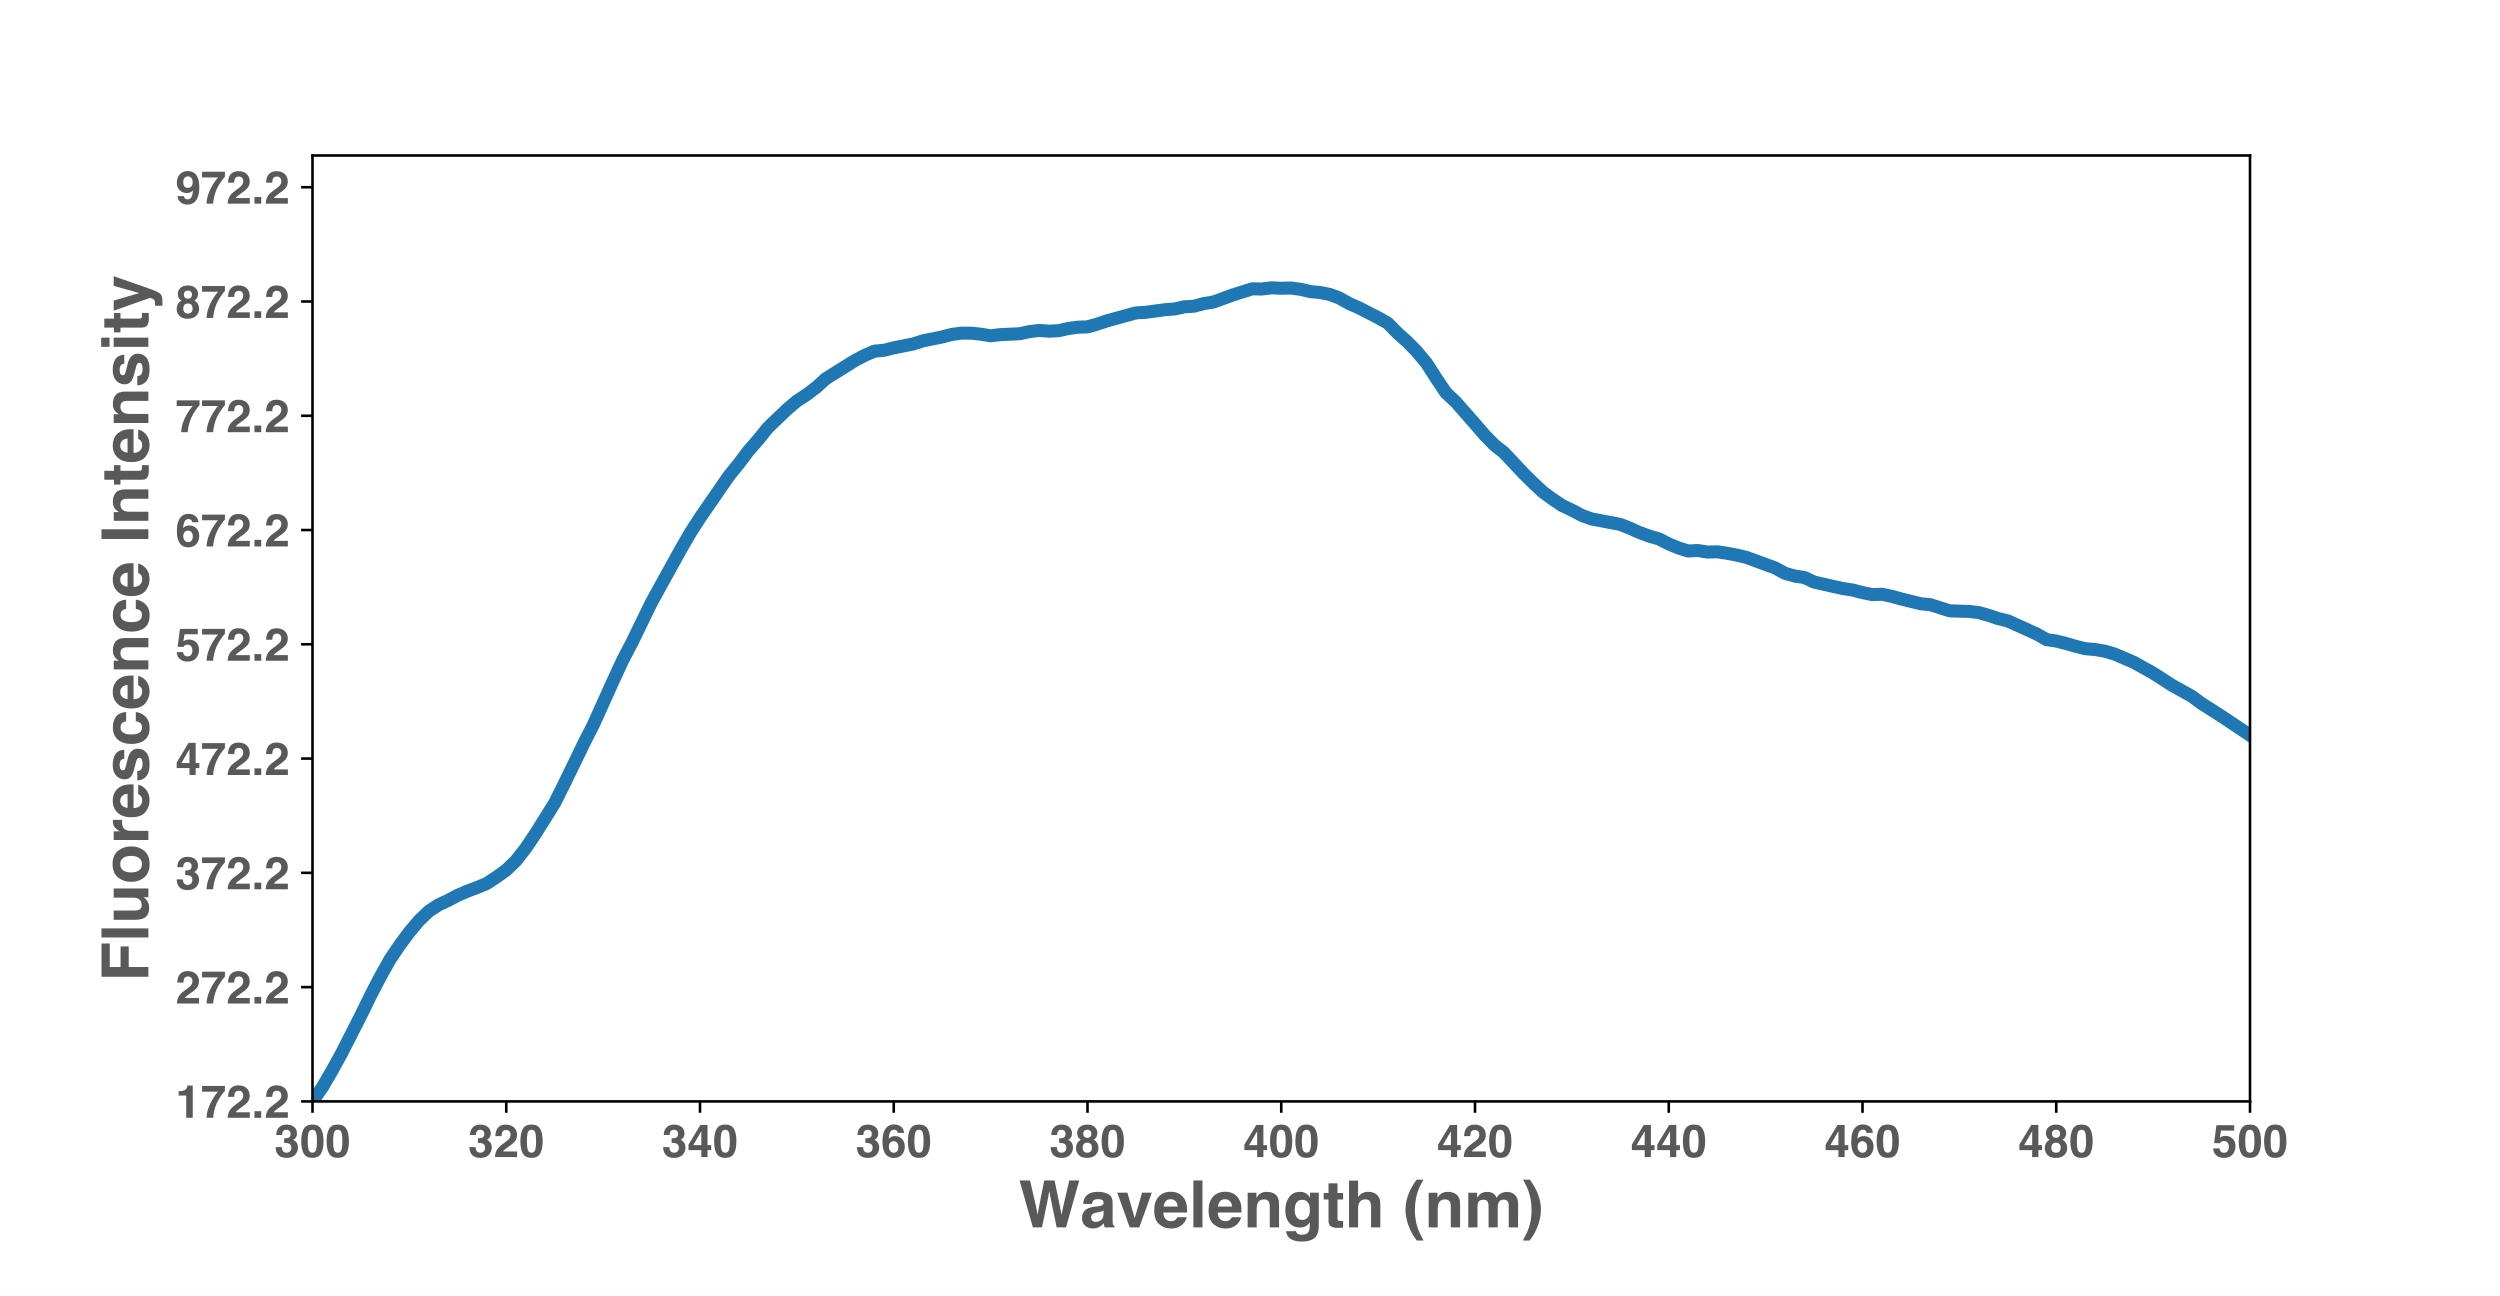
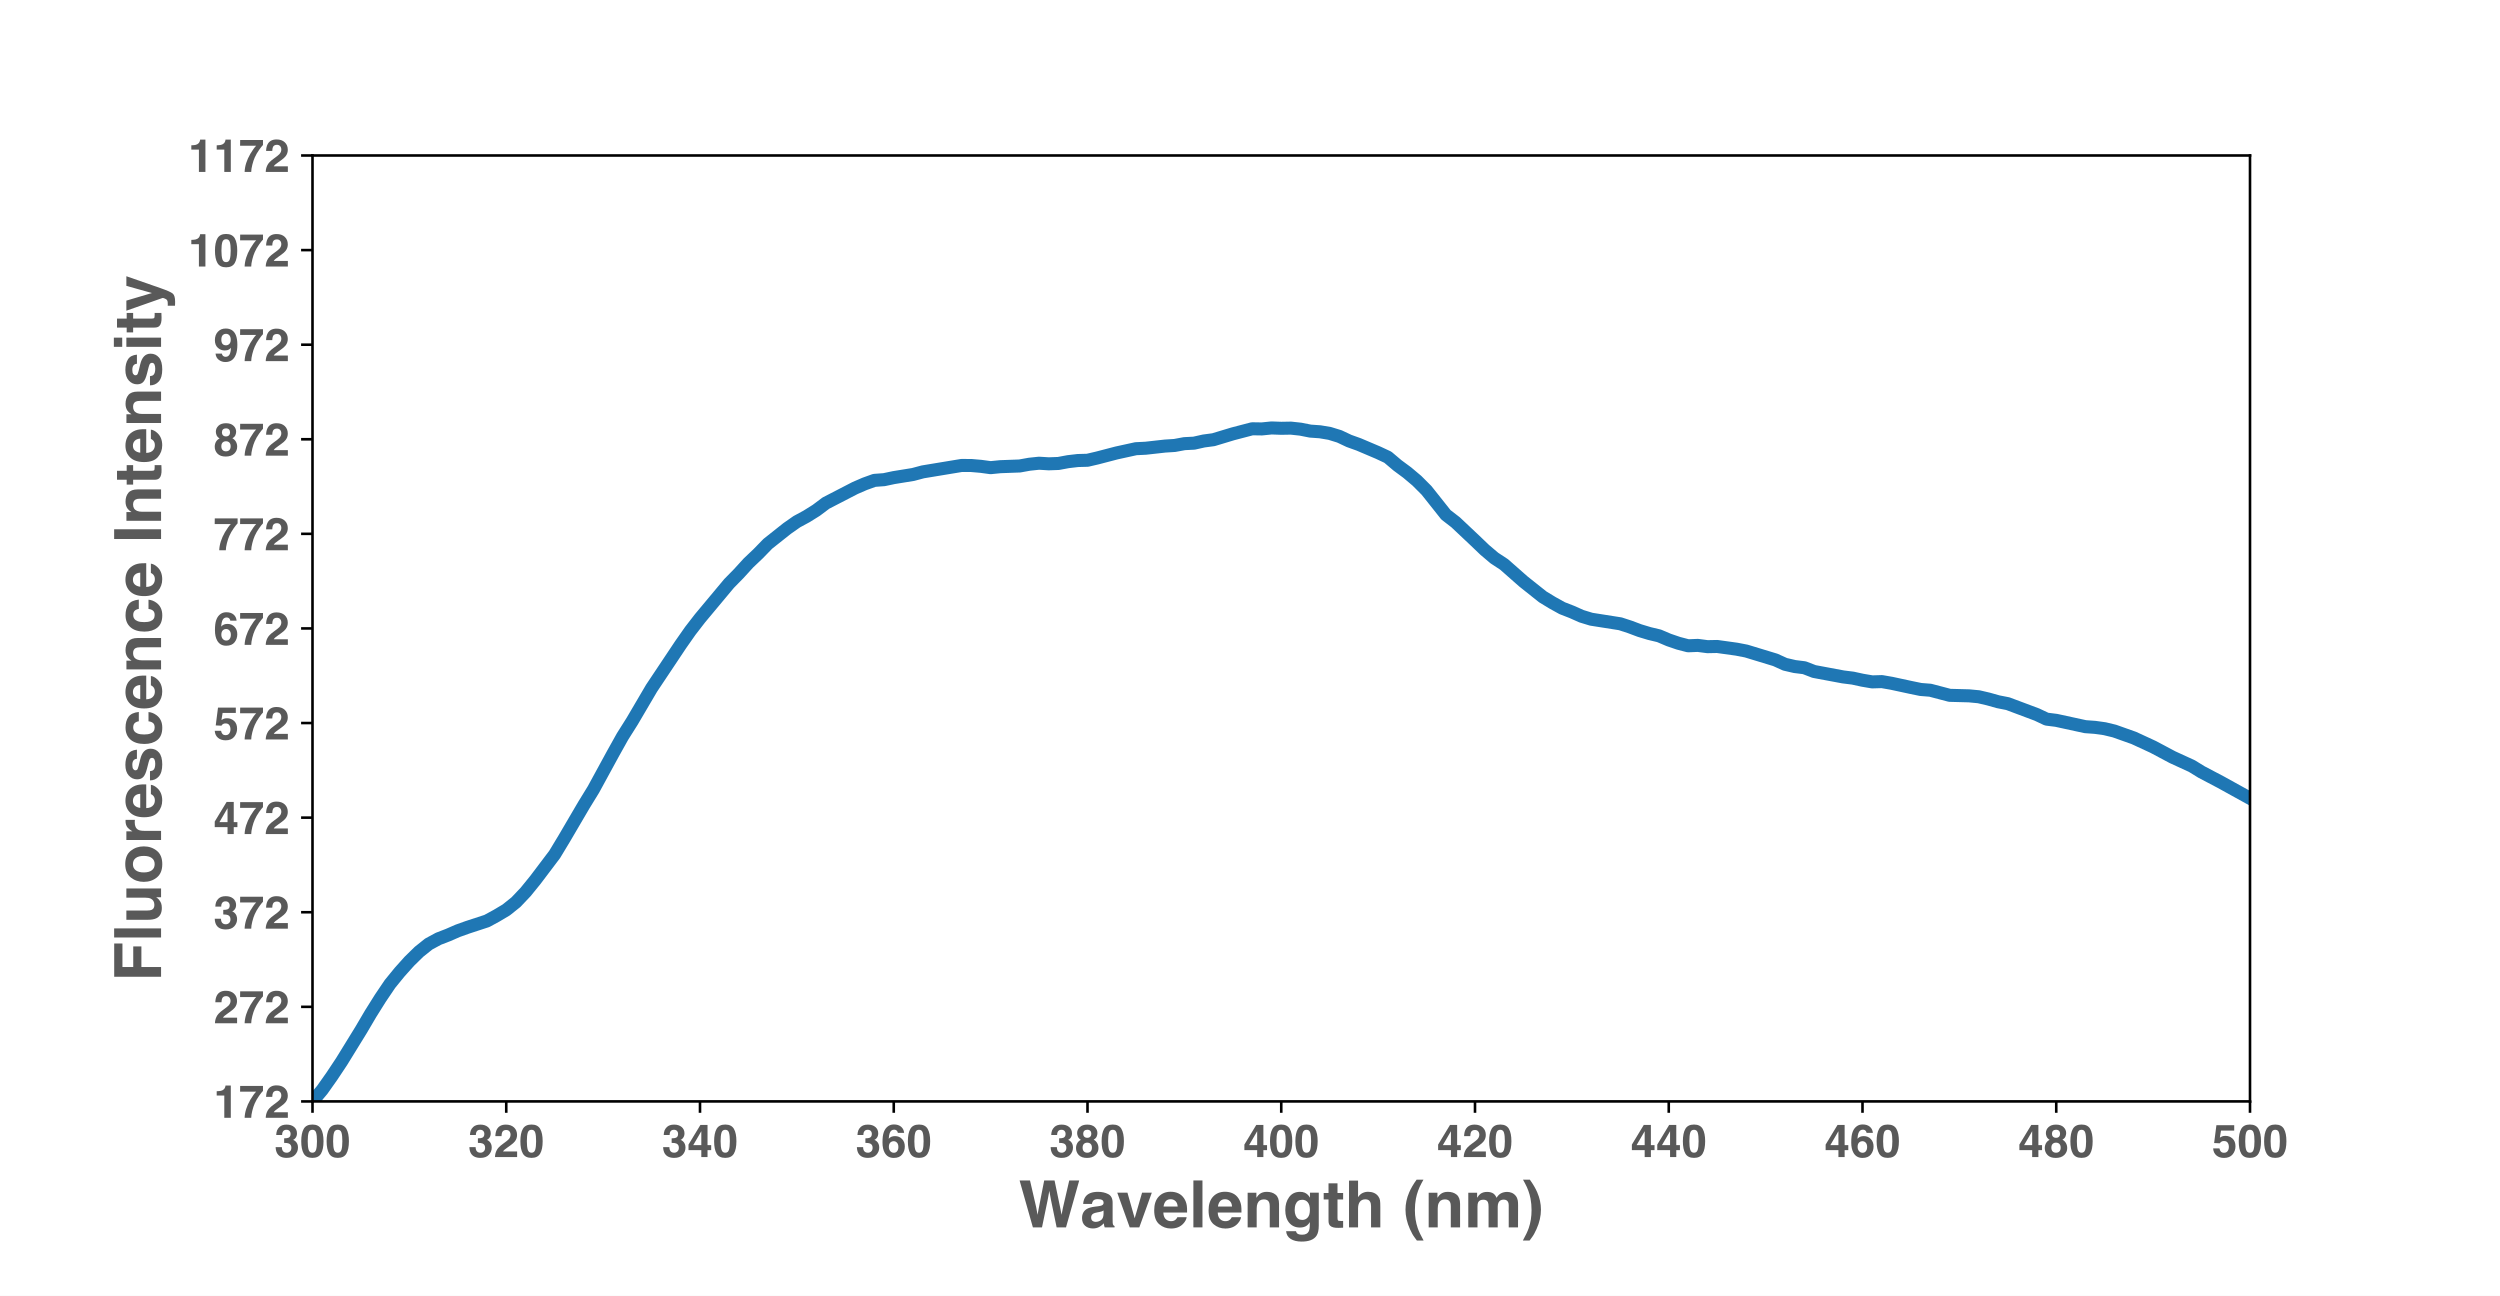
<svg xmlns="http://www.w3.org/2000/svg" xmlns:xlink="http://www.w3.org/1999/xlink" width="766.8pt" height="397.44pt" viewBox="0 0 766.8 397.44" version="1.1">
  <defs>
    <style type="text/css">*{stroke-linejoin: round; stroke-linecap: butt}</style>
  </defs>
  <g id="figure_1">
    <g id="patch_1">
      <path d="M 0 397.44  L 766.8 397.44  L 766.8 0  L 0 0  z " style="fill: #ffffff" />
    </g>
    <g id="axes_1">
      <g id="patch_2">
        <path d="M 95.85 337.824  L 690.12 337.824  L 690.12 47.693  L 95.85 47.693  z " style="fill: #ffffff" />
      </g>
      <g id="matplotlib.axis_1">
        <g id="xtick_1">
          <g id="line2d_1">
            <defs>
-               <path id="m03e1d85d49" d="M 0 0  L 0 3.5  " style="stroke: #000000; stroke-width: 0.8" />
+               <path id="mb4f069a9f6" d="M 0 0  L 0 3.5  " style="stroke: #000000; stroke-width: 0.8" />
            </defs>
            <g>
-               <use xlink:href="#m03e1d85d49" x="95.85" y="337.824" style="stroke: #000000; stroke-width: 0.8" />
+               <use xlink:href="#mb4f069a9f6" x="95.85" y="337.824" style="stroke: #000000; stroke-width: 0.8" />
            </g>
          </g>
          <g id="text_1">
            <g style="fill: #595959" transform="translate(84.17203 354.8996)scale(0.14 -0.14)">
              <defs>
                <path id="Helvetica-Bold-33" d="M 1044 1391  Q 1044 1119 1131 941  Q 1294 613 1722 613  Q 1984 613 2179 792  Q 2375 972 2375 1309  Q 2375 1756 2013 1906  Q 1806 1991 1363 1991  L 1363 2628  Q 1797 2634 1969 2713  Q 2266 2844 2266 3244  Q 2266 3503 2114 3665  Q 1963 3828 1688 3828  Q 1372 3828 1223 3628  Q 1075 3428 1081 3094  L 250 3094  Q 263 3431 366 3734  Q 475 4000 709 4225  Q 884 4384 1125 4468  Q 1366 4553 1716 4553  Q 2366 4553 2764 4217  Q 3163 3881 3163 3316  Q 3163 2916 2925 2641  Q 2775 2469 2613 2406  Q 2734 2406 2963 2197  Q 3303 1881 3303 1334  Q 3303 759 2904 323  Q 2506 -113 1725 -113  Q 763 -113 388 516  Q 191 850 169 1391  L 1044 1391  z " transform="scale(0.015625)" />
                <path id="Helvetica-Bold-30" d="M 1109 2222  Q 1109 1441 1237 1027  Q 1366 613 1763 613  Q 2159 613 2282 1027  Q 2406 1441 2406 2222  Q 2406 3041 2282 3434  Q 2159 3828 1763 3828  Q 1366 3828 1237 3434  Q 1109 3041 1109 2222  z M 1763 4563  Q 2628 4563 2976 3953  Q 3325 3344 3325 2222  Q 3325 1100 2976 493  Q 2628 -113 1763 -113  Q 897 -113 548 493  Q 200 1100 200 2222  Q 200 3344 548 3953  Q 897 4563 1763 4563  z " transform="scale(0.015625)" />
              </defs>
              <use xlink:href="#Helvetica-Bold-33" />
              <use xlink:href="#Helvetica-Bold-30" x="55.615" />
              <use xlink:href="#Helvetica-Bold-30" x="111.23" />
            </g>
          </g>
        </g>
        <g id="xtick_2">
          <g id="line2d_2">
            <g>
-               <use xlink:href="#m03e1d85d49" x="155.277" y="337.824" style="stroke: #000000; stroke-width: 0.8" />
+               <use xlink:href="#mb4f069a9f6" x="155.277" y="337.824" style="stroke: #000000; stroke-width: 0.8" />
            </g>
          </g>
          <g id="text_2">
            <g style="fill: #595959" transform="translate(143.599 354.8996)scale(0.14 -0.14)">
              <defs>
                <path id="Helvetica-Bold-32" d="M 200 0  Q 213 488 409 891  Q 600 1344 1309 1850  Q 1925 2291 2106 2481  Q 2384 2778 2384 3131  Q 2384 3419 2225 3609  Q 2066 3800 1769 3800  Q 1363 3800 1216 3497  Q 1131 3322 1116 2941  L 250 2941  Q 272 3519 459 3875  Q 816 4553 1725 4553  Q 2444 4553 2869 4154  Q 3294 3756 3294 3100  Q 3294 2597 2994 2206  Q 2797 1947 2347 1628  L 1991 1375  Q 1656 1138 1532 1031  Q 1409 925 1325 784  L 3303 784  L 3303 0  L 200 0  z " transform="scale(0.015625)" />
              </defs>
              <use xlink:href="#Helvetica-Bold-33" />
              <use xlink:href="#Helvetica-Bold-32" x="55.615" />
              <use xlink:href="#Helvetica-Bold-30" x="111.23" />
            </g>
          </g>
        </g>
        <g id="xtick_3">
          <g id="line2d_3">
            <g>
-               <use xlink:href="#m03e1d85d49" x="214.704" y="337.824" style="stroke: #000000; stroke-width: 0.8" />
+               <use xlink:href="#mb4f069a9f6" x="214.704" y="337.824" style="stroke: #000000; stroke-width: 0.8" />
            </g>
          </g>
          <g id="text_3">
            <g style="fill: #595959" transform="translate(203.026 354.8996)scale(0.14 -0.14)">
              <defs>
                <path id="Helvetica-Bold-34" d="M 3347 975  L 2834 975  L 2834 0  L 1963 0  L 1963 975  L 169 975  L 169 1753  L 1834 4503  L 2834 4503  L 2834 1672  L 3347 1672  L 3347 975  z M 1963 1672  L 1963 3628  L 828 1672  L 1963 1672  z " transform="scale(0.015625)" />
              </defs>
              <use xlink:href="#Helvetica-Bold-33" />
              <use xlink:href="#Helvetica-Bold-34" x="55.615" />
              <use xlink:href="#Helvetica-Bold-30" x="111.23" />
            </g>
          </g>
        </g>
        <g id="xtick_4">
          <g id="line2d_4">
            <g>
-               <use xlink:href="#m03e1d85d49" x="274.131" y="337.824" style="stroke: #000000; stroke-width: 0.8" />
+               <use xlink:href="#mb4f069a9f6" x="274.131" y="337.824" style="stroke: #000000; stroke-width: 0.8" />
            </g>
          </g>
          <g id="text_4">
            <g style="fill: #595959" transform="translate(262.453 354.8996)scale(0.14 -0.14)">
              <defs>
                <path id="Helvetica-Bold-36" d="M 1094 1434  Q 1094 1069 1291 837  Q 1488 606 1791 606  Q 2088 606 2258 829  Q 2428 1053 2428 1409  Q 2428 1806 2234 2017  Q 2041 2228 1759 2228  Q 1531 2228 1356 2091  Q 1094 1888 1094 1434  z M 2347 3391  Q 2347 3500 2263 3631  Q 2119 3844 1828 3844  Q 1394 3844 1209 3356  Q 1109 3088 1072 2563  Q 1238 2759 1456 2850  Q 1675 2941 1956 2941  Q 2559 2941 2945 2531  Q 3331 2122 3331 1484  Q 3331 850 2953 365  Q 2575 -119 1778 -119  Q 922 -119 516 597  Q 200 1156 200 2041  Q 200 2559 244 2884  Q 322 3463 547 3847  Q 741 4175 1055 4375  Q 1369 4575 1806 4575  Q 2438 4575 2813 4251  Q 3188 3928 3234 3391  L 2347 3391  z " transform="scale(0.015625)" />
              </defs>
              <use xlink:href="#Helvetica-Bold-33" />
              <use xlink:href="#Helvetica-Bold-36" x="55.615" />
              <use xlink:href="#Helvetica-Bold-30" x="111.23" />
            </g>
          </g>
        </g>
        <g id="xtick_5">
          <g id="line2d_5">
            <g>
-               <use xlink:href="#m03e1d85d49" x="333.558" y="337.824" style="stroke: #000000; stroke-width: 0.8" />
+               <use xlink:href="#mb4f069a9f6" x="333.558" y="337.824" style="stroke: #000000; stroke-width: 0.8" />
            </g>
          </g>
          <g id="text_5">
            <g style="fill: #595959" transform="translate(321.88 354.8996)scale(0.14 -0.14)">
              <defs>
                <path id="Helvetica-Bold-38" d="M 1094 1316  Q 1094 981 1267 797  Q 1441 613 1747 613  Q 2053 613 2226 797  Q 2400 981 2400 1316  Q 2400 1663 2223 1842  Q 2047 2022 1747 2022  Q 1447 2022 1270 1842  Q 1094 1663 1094 1316  z M 169 1256  Q 169 1638 342 1947  Q 516 2256 850 2413  Q 522 2631 423 2886  Q 325 3141 325 3363  Q 325 3856 697 4204  Q 1069 4553 1747 4553  Q 2425 4553 2797 4204  Q 3169 3856 3169 3363  Q 3169 3141 3070 2886  Q 2972 2631 2644 2444  Q 2978 2256 3147 1947  Q 3316 1638 3316 1256  Q 3316 684 2892 282  Q 2469 -119 1709 -119  Q 950 -119 559 282  Q 169 684 169 1256  z M 1175 3263  Q 1175 3016 1326 2859  Q 1478 2703 1747 2703  Q 2019 2703 2167 2859  Q 2316 3016 2316 3263  Q 2316 3531 2167 3682  Q 2019 3834 1747 3834  Q 1478 3834 1326 3682  Q 1175 3531 1175 3263  z " transform="scale(0.015625)" />
              </defs>
              <use xlink:href="#Helvetica-Bold-33" />
              <use xlink:href="#Helvetica-Bold-38" x="55.615" />
              <use xlink:href="#Helvetica-Bold-30" x="111.23" />
            </g>
          </g>
        </g>
        <g id="xtick_6">
          <g id="line2d_6">
            <g>
-               <use xlink:href="#m03e1d85d49" x="392.985" y="337.824" style="stroke: #000000; stroke-width: 0.8" />
+               <use xlink:href="#mb4f069a9f6" x="392.985" y="337.824" style="stroke: #000000; stroke-width: 0.8" />
            </g>
          </g>
          <g id="text_6">
            <g style="fill: #595959" transform="translate(381.307 354.8996)scale(0.14 -0.14)">
              <use xlink:href="#Helvetica-Bold-34" />
              <use xlink:href="#Helvetica-Bold-30" x="55.615" />
              <use xlink:href="#Helvetica-Bold-30" x="111.23" />
            </g>
          </g>
        </g>
        <g id="xtick_7">
          <g id="line2d_7">
            <g>
-               <use xlink:href="#m03e1d85d49" x="452.412" y="337.824" style="stroke: #000000; stroke-width: 0.8" />
+               <use xlink:href="#mb4f069a9f6" x="452.412" y="337.824" style="stroke: #000000; stroke-width: 0.8" />
            </g>
          </g>
          <g id="text_7">
            <g style="fill: #595959" transform="translate(440.734 354.8996)scale(0.14 -0.14)">
              <use xlink:href="#Helvetica-Bold-34" />
              <use xlink:href="#Helvetica-Bold-32" x="55.615" />
              <use xlink:href="#Helvetica-Bold-30" x="111.23" />
            </g>
          </g>
        </g>
        <g id="xtick_8">
          <g id="line2d_8">
            <g>
-               <use xlink:href="#m03e1d85d49" x="511.839" y="337.824" style="stroke: #000000; stroke-width: 0.8" />
+               <use xlink:href="#mb4f069a9f6" x="511.839" y="337.824" style="stroke: #000000; stroke-width: 0.8" />
            </g>
          </g>
          <g id="text_8">
            <g style="fill: #595959" transform="translate(500.161 354.8996)scale(0.14 -0.14)">
              <use xlink:href="#Helvetica-Bold-34" />
              <use xlink:href="#Helvetica-Bold-34" x="55.615" />
              <use xlink:href="#Helvetica-Bold-30" x="111.23" />
            </g>
          </g>
        </g>
        <g id="xtick_9">
          <g id="line2d_9">
            <g>
-               <use xlink:href="#m03e1d85d49" x="571.266" y="337.824" style="stroke: #000000; stroke-width: 0.8" />
+               <use xlink:href="#mb4f069a9f6" x="571.266" y="337.824" style="stroke: #000000; stroke-width: 0.8" />
            </g>
          </g>
          <g id="text_9">
            <g style="fill: #595959" transform="translate(559.588 354.8996)scale(0.14 -0.14)">
              <use xlink:href="#Helvetica-Bold-34" />
              <use xlink:href="#Helvetica-Bold-36" x="55.615" />
              <use xlink:href="#Helvetica-Bold-30" x="111.23" />
            </g>
          </g>
        </g>
        <g id="xtick_10">
          <g id="line2d_10">
            <g>
-               <use xlink:href="#m03e1d85d49" x="630.693" y="337.824" style="stroke: #000000; stroke-width: 0.8" />
+               <use xlink:href="#mb4f069a9f6" x="630.693" y="337.824" style="stroke: #000000; stroke-width: 0.8" />
            </g>
          </g>
          <g id="text_10">
            <g style="fill: #595959" transform="translate(619.015 354.8996)scale(0.14 -0.14)">
              <use xlink:href="#Helvetica-Bold-34" />
              <use xlink:href="#Helvetica-Bold-38" x="55.615" />
              <use xlink:href="#Helvetica-Bold-30" x="111.23" />
            </g>
          </g>
        </g>
        <g id="xtick_11">
          <g id="line2d_11">
            <g>
-               <use xlink:href="#m03e1d85d49" x="690.12" y="337.824" style="stroke: #000000; stroke-width: 0.8" />
+               <use xlink:href="#mb4f069a9f6" x="690.12" y="337.824" style="stroke: #000000; stroke-width: 0.8" />
            </g>
          </g>
          <g id="text_11">
            <g style="fill: #595959" transform="translate(678.442 354.8996)scale(0.14 -0.14)">
              <defs>
                <path id="Helvetica-Bold-35" d="M 1056 1213  Q 1109 922 1259 764  Q 1409 606 1697 606  Q 2028 606 2201 839  Q 2375 1072 2375 1425  Q 2375 1772 2212 2011  Q 2050 2250 1706 2250  Q 1544 2250 1425 2209  Q 1216 2134 1109 1931  L 309 1969  L 628 4472  L 3125 4472  L 3125 3716  L 1272 3716  L 1109 2725  Q 1316 2859 1431 2903  Q 1625 2975 1903 2975  Q 2466 2975 2884 2597  Q 3303 2219 3303 1497  Q 3303 869 2900 375  Q 2497 -119 1694 -119  Q 1047 -119 631 228  Q 216 575 169 1213  L 1056 1213  z " transform="scale(0.015625)" />
              </defs>
              <use xlink:href="#Helvetica-Bold-35" />
              <use xlink:href="#Helvetica-Bold-30" x="55.615" />
              <use xlink:href="#Helvetica-Bold-30" x="111.23" />
            </g>
          </g>
        </g>
        <g id="text_12">
          <g style="fill: #595959" transform="translate(312.4334 376.4612)scale(0.2 -0.2)">
            <defs>
              <path id="Helvetica-Bold-57" d="M 1116 4606  L 1725 1969  L 1856 1234  L 1991 1953  L 2509 4606  L 3525 4606  L 4072 1969  L 4213 1234  L 4353 1941  L 4969 4606  L 5947 4606  L 4650 0  L 3731 0  L 3175 2694  L 3013 3584  L 2850 2694  L 2294 0  L 1400 0  L 94 4606  L 1116 4606  z " transform="scale(0.015625)" />
              <path id="Helvetica-Bold-61" d="M 2294 1656  Q 2209 1603 2123 1570  Q 2038 1538 1888 1509  L 1688 1472  Q 1406 1422 1284 1350  Q 1078 1228 1078 972  Q 1078 744 1204 642  Q 1331 541 1513 541  Q 1800 541 2042 709  Q 2284 878 2294 1325  L 2294 1656  z M 1753 2072  Q 2000 2103 2106 2150  Q 2297 2231 2297 2403  Q 2297 2613 2151 2692  Q 2006 2772 1725 2772  Q 1409 2772 1278 2616  Q 1184 2500 1153 2303  L 294 2303  Q 322 2750 544 3038  Q 897 3488 1756 3488  Q 2316 3488 2750 3266  Q 3184 3044 3184 2428  L 3184 866  Q 3184 703 3191 472  Q 3200 297 3244 234  Q 3288 172 3375 131  L 3375 0  L 2406 0  Q 2366 103 2350 193  Q 2334 284 2325 400  Q 2141 200 1900 59  Q 1613 -106 1250 -106  Q 788 -106 486 158  Q 184 422 184 906  Q 184 1534 669 1816  Q 934 1969 1450 2034  L 1753 2072  z M 1800 3497  L 1800 3497  z " transform="scale(0.015625)" />
              <path id="Helvetica-Bold-76" d="M 2516 3406  L 3472 3406  L 2244 0  L 1303 0  L 81 3406  L 1081 3406  L 1791 894  L 2516 3406  z " transform="scale(0.015625)" />
              <path id="Helvetica-Bold-65" d="M 1759 2763  Q 1450 2763 1279 2569  Q 1109 2375 1066 2044  L 2450 2044  Q 2428 2397 2236 2580  Q 2044 2763 1759 2763  z M 1759 3497  Q 2184 3497 2525 3337  Q 2866 3178 3088 2834  Q 3288 2531 3347 2131  Q 3381 1897 3375 1456  L 1044 1456  Q 1063 944 1366 738  Q 1550 609 1809 609  Q 2084 609 2256 766  Q 2350 850 2422 1000  L 3331 1000  Q 3297 697 3016 384  Q 2578 -113 1791 -113  Q 1141 -113 644 306  Q 147 725 147 1669  Q 147 2553 595 3025  Q 1044 3497 1759 3497  z M 1822 3497  L 1822 3497  z " transform="scale(0.015625)" />
              <path id="Helvetica-Bold-6c" d="M 1325 0  L 434 0  L 434 4606  L 1325 4606  L 1325 0  z " transform="scale(0.015625)" />
              <path id="Helvetica-Bold-6e" d="M 2303 3488  Q 2831 3488 3167 3211  Q 3503 2934 3503 2294  L 3503 0  L 2591 0  L 2591 2072  Q 2591 2341 2519 2484  Q 2388 2747 2019 2747  Q 1566 2747 1397 2363  Q 1309 2159 1309 1844  L 1309 0  L 422 0  L 422 3400  L 1281 3400  L 1281 2903  Q 1453 3166 1606 3281  Q 1881 3488 2303 3488  z M 1975 3497  L 1975 3497  z " transform="scale(0.015625)" />
              <path id="Helvetica-Bold-67" d="M 1878 731  Q 2191 731 2406 967  Q 2622 1203 2622 1719  Q 2622 2203 2417 2456  Q 2213 2709 1869 2709  Q 1400 2709 1222 2269  Q 1128 2034 1128 1691  Q 1128 1394 1228 1163  Q 1409 731 1878 731  z M 1656 3488  Q 1913 3488 2103 3409  Q 2428 3275 2628 2916  L 2628 3406  L 3494 3406  L 3494 175  Q 3494 -484 3272 -819  Q 2891 -1394 1809 -1394  Q 1156 -1394 743 -1137  Q 331 -881 288 -372  L 1256 -372  Q 1294 -528 1378 -597  Q 1522 -719 1863 -719  Q 2344 -719 2506 -397  Q 2613 -191 2613 297  L 2613 516  Q 2484 297 2338 188  Q 2072 -16 1647 -16  Q 991 -16 598 445  Q 206 906 206 1694  Q 206 2453 584 2970  Q 963 3488 1656 3488  z M 1941 3497  L 1941 3497  z " transform="scale(0.015625)" />
              <path id="Helvetica-Bold-74" d="M 66 2741  L 66 3375  L 541 3375  L 541 4325  L 1422 4325  L 1422 3375  L 1975 3375  L 1975 2741  L 1422 2741  L 1422 941  Q 1422 731 1475 679  Q 1528 628 1800 628  Q 1841 628 1886 629  Q 1931 631 1975 634  L 1975 -31  L 1553 -47  Q 922 -69 691 172  Q 541 325 541 644  L 541 2741  L 66 2741  z " transform="scale(0.015625)" />
              <path id="Helvetica-Bold-68" d="M 2294 3494  Q 2609 3494 2867 3384  Q 3125 3275 3291 3050  Q 3431 2859 3462 2657  Q 3494 2456 3494 2000  L 3494 0  L 2584 0  L 2584 2072  Q 2584 2347 2491 2516  Q 2369 2753 2028 2753  Q 1675 2753 1492 2517  Q 1309 2281 1309 1844  L 1309 0  L 422 0  L 422 4591  L 1309 4591  L 1309 2963  Q 1503 3259 1758 3376  Q 2013 3494 2294 3494  z " transform="scale(0.015625)" />
              <path id="Helvetica-Bold-20" transform="scale(0.015625)" />
              <path id="Helvetica-Bold-28" d="M 644 3444  Q 891 4019 1366 4681  L 2038 4681  L 1847 4331  Q 1453 3609 1300 2819  Q 1200 2300 1200 1688  Q 1200 731 1478 -72  Q 1641 -547 2053 -1291  L 1394 -1291  L 1172 -988  Q 956 -713 713 -169  Q 278 803 278 1744  Q 278 2600 644 3444  z " transform="scale(0.015625)" />
              <path id="Helvetica-Bold-6d" d="M 4222 3481  Q 4447 3481 4665 3393  Q 4884 3306 5063 3088  Q 5206 2909 5256 2650  Q 5288 2478 5288 2147  L 5281 0  L 4369 0  L 4369 2169  Q 4369 2363 4306 2488  Q 4188 2725 3869 2725  Q 3500 2725 3359 2419  Q 3288 2256 3288 2028  L 3288 0  L 2391 0  L 2391 2028  Q 2391 2331 2328 2469  Q 2216 2716 1888 2716  Q 1506 2716 1375 2469  Q 1303 2328 1303 2050  L 1303 0  L 400 0  L 400 3400  L 1266 3400  L 1266 2903  Q 1431 3169 1578 3281  Q 1838 3481 2250 3481  Q 2641 3481 2881 3309  Q 3075 3150 3175 2900  Q 3350 3200 3609 3341  Q 3884 3481 4222 3481  z " transform="scale(0.015625)" />
              <path id="Helvetica-Bold-29" d="M 753 4681  Q 1228 4019 1475 3444  Q 1841 2600 1841 1744  Q 1841 803 1406 -169  Q 1163 -713 947 -988  L 725 -1291  L 66 -1291  Q 478 -547 641 -72  Q 919 731 919 1688  Q 919 2300 819 2819  Q 666 3609 272 4331  L 81 4681  L 753 4681  z " transform="scale(0.015625)" />
            </defs>
            <use xlink:href="#Helvetica-Bold-57" />
            <use xlink:href="#Helvetica-Bold-61" x="94.385" />
            <use xlink:href="#Helvetica-Bold-76" x="150" />
            <use xlink:href="#Helvetica-Bold-65" x="205.615" />
            <use xlink:href="#Helvetica-Bold-6c" x="261.23" />
            <use xlink:href="#Helvetica-Bold-65" x="289.014" />
            <use xlink:href="#Helvetica-Bold-6e" x="344.629" />
            <use xlink:href="#Helvetica-Bold-67" x="405.713" />
            <use xlink:href="#Helvetica-Bold-74" x="466.797" />
            <use xlink:href="#Helvetica-Bold-68" x="500.098" />
            <use xlink:href="#Helvetica-Bold-20" x="561.182" />
            <use xlink:href="#Helvetica-Bold-28" x="588.965" />
            <use xlink:href="#Helvetica-Bold-6e" x="622.266" />
            <use xlink:href="#Helvetica-Bold-6d" x="683.35" />
            <use xlink:href="#Helvetica-Bold-29" x="772.266" />
          </g>
        </g>
      </g>
      <g id="matplotlib.axis_2">
        <g id="ytick_1">
          <g id="line2d_12">
            <defs>
-               <path id="m31ed611121" d="M 0 0  L -3.5 0  " style="stroke: #000000; stroke-width: 0.8" />
+               <path id="m16a80b408c" d="M 0 0  L -3.5 0  " style="stroke: #000000; stroke-width: 0.8" />
            </defs>
            <g>
-               <use xlink:href="#m31ed611121" x="95.85" y="337.824" style="stroke: #000000; stroke-width: 0.8" />
+               <use xlink:href="#m16a80b408c" x="95.85" y="337.824" style="stroke: #000000; stroke-width: 0.8" />
            </g>
          </g>
          <g id="text_13">
-             <g style="fill: #595959" transform="translate(53.81938 342.8618)scale(0.14 -0.14)">
+             <g style="fill: #595959" transform="translate(65.49406 342.8618)scale(0.14 -0.14)">
              <defs>
                <path id="Helvetica-Bold-31" d="M 444 3125  L 444 3731  Q 866 3750 1034 3788  Q 1303 3847 1472 4025  Q 1588 4147 1647 4350  Q 1681 4472 1681 4531  L 2422 4531  L 2422 0  L 1509 0  L 1509 3125  L 444 3125  z " transform="scale(0.015625)" />
                <path id="Helvetica-Bold-37" d="M 3375 3775  Q 3175 3578 2819 3073  Q 2463 2569 2222 2031  Q 2031 1609 1878 1000  Q 1725 391 1725 0  L 800 0  Q 841 1219 1600 2534  Q 2091 3350 2422 3672  L 163 3672  L 175 4472  L 3375 4472  L 3375 3775  z " transform="scale(0.015625)" />
-                 <path id="Helvetica-Bold-2e" d="M 400 931  L 1347 931  L 1347 0  L 400 0  L 400 931  z " transform="scale(0.015625)" />
              </defs>
              <use xlink:href="#Helvetica-Bold-31" />
              <use xlink:href="#Helvetica-Bold-37" x="55.615" />
              <use xlink:href="#Helvetica-Bold-32" x="111.23" />
-               <use xlink:href="#Helvetica-Bold-2e" x="166.846" />
-               <use xlink:href="#Helvetica-Bold-32" x="194.629" />
            </g>
          </g>
        </g>
        <g id="ytick_2">
          <g id="line2d_13">
            <g>
-               <use xlink:href="#m31ed611121" x="95.85" y="302.774" style="stroke: #000000; stroke-width: 0.8" />
+               <use xlink:href="#m16a80b408c" x="95.85" y="308.811" style="stroke: #000000; stroke-width: 0.8" />
            </g>
          </g>
          <g id="text_14">
-             <g style="fill: #595959" transform="translate(53.81938 307.8119)scale(0.14 -0.14)">
+             <g style="fill: #595959" transform="translate(65.49406 313.8487)scale(0.14 -0.14)">
              <use xlink:href="#Helvetica-Bold-32" />
              <use xlink:href="#Helvetica-Bold-37" x="55.615" />
              <use xlink:href="#Helvetica-Bold-32" x="111.23" />
-               <use xlink:href="#Helvetica-Bold-2e" x="166.846" />
-               <use xlink:href="#Helvetica-Bold-32" x="194.629" />
            </g>
          </g>
        </g>
        <g id="ytick_3">
          <g id="line2d_14">
            <g>
-               <use xlink:href="#m31ed611121" x="95.85" y="267.724" style="stroke: #000000; stroke-width: 0.8" />
+               <use xlink:href="#m16a80b408c" x="95.85" y="279.798" style="stroke: #000000; stroke-width: 0.8" />
            </g>
          </g>
          <g id="text_15">
-             <g style="fill: #595959" transform="translate(53.81938 272.762)scale(0.14 -0.14)">
-               <use xlink:href="#Helvetica-Bold-33" />
-               <use xlink:href="#Helvetica-Bold-37" x="55.615" />
-               <use xlink:href="#Helvetica-Bold-32" x="111.23" />
-               <use xlink:href="#Helvetica-Bold-2e" x="166.846" />
-               <use xlink:href="#Helvetica-Bold-32" x="194.629" />
+             <g style="fill: #595959" transform="translate(65.49406 284.8356)scale(0.14 -0.14)">
+               <use xlink:href="#Helvetica-Bold-33" />
+               <use xlink:href="#Helvetica-Bold-37" x="55.615" />
+               <use xlink:href="#Helvetica-Bold-32" x="111.23" />
            </g>
          </g>
        </g>
        <g id="ytick_4">
          <g id="line2d_15">
            <g>
-               <use xlink:href="#m31ed611121" x="95.85" y="232.674" style="stroke: #000000; stroke-width: 0.8" />
+               <use xlink:href="#m16a80b408c" x="95.85" y="250.785" style="stroke: #000000; stroke-width: 0.8" />
            </g>
          </g>
          <g id="text_16">
-             <g style="fill: #595959" transform="translate(53.81938 237.7121)scale(0.14 -0.14)">
-               <use xlink:href="#Helvetica-Bold-34" />
-               <use xlink:href="#Helvetica-Bold-37" x="55.615" />
-               <use xlink:href="#Helvetica-Bold-32" x="111.23" />
-               <use xlink:href="#Helvetica-Bold-2e" x="166.846" />
-               <use xlink:href="#Helvetica-Bold-32" x="194.629" />
+             <g style="fill: #595959" transform="translate(65.49406 255.8225)scale(0.14 -0.14)">
+               <use xlink:href="#Helvetica-Bold-34" />
+               <use xlink:href="#Helvetica-Bold-37" x="55.615" />
+               <use xlink:href="#Helvetica-Bold-32" x="111.23" />
            </g>
          </g>
        </g>
        <g id="ytick_5">
          <g id="line2d_16">
            <g>
-               <use xlink:href="#m31ed611121" x="95.85" y="197.624" style="stroke: #000000; stroke-width: 0.8" />
+               <use xlink:href="#m16a80b408c" x="95.85" y="221.772" style="stroke: #000000; stroke-width: 0.8" />
            </g>
          </g>
          <g id="text_17">
-             <g style="fill: #595959" transform="translate(53.81938 202.6622)scale(0.14 -0.14)">
+             <g style="fill: #595959" transform="translate(65.49406 226.8093)scale(0.14 -0.14)">
              <use xlink:href="#Helvetica-Bold-35" />
              <use xlink:href="#Helvetica-Bold-37" x="55.615" />
              <use xlink:href="#Helvetica-Bold-32" x="111.23" />
-               <use xlink:href="#Helvetica-Bold-2e" x="166.846" />
-               <use xlink:href="#Helvetica-Bold-32" x="194.629" />
            </g>
          </g>
        </g>
        <g id="ytick_6">
          <g id="line2d_17">
            <g>
-               <use xlink:href="#m31ed611121" x="95.85" y="162.574" style="stroke: #000000; stroke-width: 0.8" />
+               <use xlink:href="#m16a80b408c" x="95.85" y="192.758" style="stroke: #000000; stroke-width: 0.8" />
            </g>
          </g>
          <g id="text_18">
-             <g style="fill: #595959" transform="translate(53.81938 167.6123)scale(0.14 -0.14)">
+             <g style="fill: #595959" transform="translate(65.49406 197.7962)scale(0.14 -0.14)">
              <use xlink:href="#Helvetica-Bold-36" />
              <use xlink:href="#Helvetica-Bold-37" x="55.615" />
              <use xlink:href="#Helvetica-Bold-32" x="111.23" />
-               <use xlink:href="#Helvetica-Bold-2e" x="166.846" />
-               <use xlink:href="#Helvetica-Bold-32" x="194.629" />
            </g>
          </g>
        </g>
        <g id="ytick_7">
          <g id="line2d_18">
            <g>
-               <use xlink:href="#m31ed611121" x="95.85" y="127.525" style="stroke: #000000; stroke-width: 0.8" />
+               <use xlink:href="#m16a80b408c" x="95.85" y="163.745" style="stroke: #000000; stroke-width: 0.8" />
            </g>
          </g>
          <g id="text_19">
-             <g style="fill: #595959" transform="translate(53.81938 132.5624)scale(0.14 -0.14)">
+             <g style="fill: #595959" transform="translate(65.49406 168.7831)scale(0.14 -0.14)">
              <use xlink:href="#Helvetica-Bold-37" />
              <use xlink:href="#Helvetica-Bold-37" x="55.615" />
              <use xlink:href="#Helvetica-Bold-32" x="111.23" />
-               <use xlink:href="#Helvetica-Bold-2e" x="166.846" />
-               <use xlink:href="#Helvetica-Bold-32" x="194.629" />
            </g>
          </g>
        </g>
        <g id="ytick_8">
          <g id="line2d_19">
            <g>
-               <use xlink:href="#m31ed611121" x="95.85" y="92.475" style="stroke: #000000; stroke-width: 0.8" />
+               <use xlink:href="#m16a80b408c" x="95.85" y="134.732" style="stroke: #000000; stroke-width: 0.8" />
            </g>
          </g>
          <g id="text_20">
-             <g style="fill: #595959" transform="translate(53.81938 97.51248)scale(0.14 -0.14)">
+             <g style="fill: #595959" transform="translate(65.49406 139.77)scale(0.14 -0.14)">
              <use xlink:href="#Helvetica-Bold-38" />
              <use xlink:href="#Helvetica-Bold-37" x="55.615" />
              <use xlink:href="#Helvetica-Bold-32" x="111.23" />
-               <use xlink:href="#Helvetica-Bold-2e" x="166.846" />
-               <use xlink:href="#Helvetica-Bold-32" x="194.629" />
            </g>
          </g>
        </g>
        <g id="ytick_9">
          <g id="line2d_20">
            <g>
-               <use xlink:href="#m31ed611121" x="95.85" y="57.425" style="stroke: #000000; stroke-width: 0.8" />
+               <use xlink:href="#m16a80b408c" x="95.85" y="105.719" style="stroke: #000000; stroke-width: 0.8" />
            </g>
          </g>
          <g id="text_21">
-             <g style="fill: #595959" transform="translate(53.81938 62.46257)scale(0.14 -0.14)">
+             <g style="fill: #595959" transform="translate(65.49406 110.7569)scale(0.14 -0.14)">
              <defs>
                <path id="Helvetica-Bold-39" d="M 191 2938  Q 191 3666 611 4117  Q 1031 4569 1703 4569  Q 2738 4569 3122 3653  Q 3341 3134 3341 2288  Q 3341 1466 3131 916  Q 2731 -131 1663 -131  Q 1153 -131 747 170  Q 341 472 281 1050  L 1169 1050  Q 1200 850 1337 725  Q 1475 600 1703 600  Q 2144 600 2322 1088  Q 2419 1356 2444 1872  Q 2322 1719 2184 1638  Q 1934 1488 1569 1488  Q 1028 1488 609 1861  Q 191 2234 191 2938  z M 1763 2213  Q 1947 2213 2109 2319  Q 2413 2513 2413 2991  Q 2413 3375 2233 3600  Q 2053 3825 1741 3825  Q 1513 3825 1350 3697  Q 1094 3497 1094 3019  Q 1094 2616 1258 2414  Q 1422 2213 1763 2213  z " transform="scale(0.015625)" />
              </defs>
              <use xlink:href="#Helvetica-Bold-39" />
              <use xlink:href="#Helvetica-Bold-37" x="55.615" />
              <use xlink:href="#Helvetica-Bold-32" x="111.23" />
-               <use xlink:href="#Helvetica-Bold-2e" x="166.846" />
-               <use xlink:href="#Helvetica-Bold-32" x="194.629" />
-             </g>
-           </g>
-         </g>
-         <g id="text_22">
-           <g style="fill: #595959" transform="translate(45.51313 301.1178)rotate(-90)scale(0.2 -0.2)">
+             </g>
+           </g>
+         </g>
+         <g id="ytick_10">
+           <g id="line2d_21">
+             <g>
+               <use xlink:href="#m16a80b408c" x="95.85" y="76.706" style="stroke: #000000; stroke-width: 0.8" />
+             </g>
+           </g>
+           <g id="text_22">
+             <g style="fill: #595959" transform="translate(57.70875 81.74373)scale(0.14 -0.14)">
+               <use xlink:href="#Helvetica-Bold-31" />
+               <use xlink:href="#Helvetica-Bold-30" x="55.615" />
+               <use xlink:href="#Helvetica-Bold-37" x="111.23" />
+               <use xlink:href="#Helvetica-Bold-32" x="166.846" />
+             </g>
+           </g>
+         </g>
+         <g id="ytick_11">
+           <g id="line2d_22">
+             <g>
+               <use xlink:href="#m16a80b408c" x="95.85" y="47.693" style="stroke: #000000; stroke-width: 0.8" />
+             </g>
+           </g>
+           <g id="text_23">
+             <g style="fill: #595959" transform="translate(57.70875 52.73061)scale(0.14 -0.14)">
+               <use xlink:href="#Helvetica-Bold-31" />
+               <use xlink:href="#Helvetica-Bold-31" x="55.615" />
+               <use xlink:href="#Helvetica-Bold-37" x="111.23" />
+               <use xlink:href="#Helvetica-Bold-32" x="166.846" />
+             </g>
+           </g>
+         </g>
+         <g id="text_24">
+           <g style="fill: #595959" transform="translate(49.4025 301.1178)rotate(-90)scale(0.2 -0.2)">
            <defs>
              <path id="Helvetica-Bold-46" d="M 488 4600  L 3753 4600  L 3753 3791  L 1444 3791  L 1444 2731  L 3466 2731  L 3466 1931  L 1444 1931  L 1444 0  L 488 0  L 488 4600  z " transform="scale(0.015625)" />
              <path id="Helvetica-Bold-75" d="M 1303 3406  L 1303 1353  Q 1303 1063 1372 916  Q 1494 656 1850 656  Q 2306 656 2475 1025  Q 2563 1225 2563 1553  L 2563 3406  L 3466 3406  L 3466 0  L 2600 0  L 2600 481  Q 2588 466 2538 387  Q 2488 309 2419 250  Q 2209 63 2014 -6  Q 1819 -75 1556 -75  Q 800 -75 538 469  Q 391 769 391 1353  L 391 3406  L 1303 3406  z M 1928 3497  L 1928 3497  z " transform="scale(0.015625)" />
              <path id="Helvetica-Bold-6f" d="M 1944 628  Q 2334 628 2543 906  Q 2753 1184 2753 1697  Q 2753 2209 2543 2486  Q 2334 2763 1944 2763  Q 1553 2763 1342 2486  Q 1131 2209 1131 1697  Q 1131 1184 1342 906  Q 1553 628 1944 628  z M 3688 1697  Q 3688 947 3256 414  Q 2825 -119 1947 -119  Q 1069 -119 637 414  Q 206 947 206 1697  Q 206 2434 637 2975  Q 1069 3516 1947 3516  Q 2825 3516 3256 2975  Q 3688 2434 3688 1697  z M 1947 3497  L 1947 3497  z " transform="scale(0.015625)" />
              <path id="Helvetica-Bold-72" d="M 2266 3488  Q 2291 3488 2308 3486  Q 2325 3484 2384 3481  L 2384 2569  Q 2300 2578 2234 2581  Q 2169 2584 2128 2584  Q 1591 2584 1406 2234  Q 1303 2038 1303 1628  L 1303 0  L 406 0  L 406 3406  L 1256 3406  L 1256 2813  Q 1463 3153 1616 3278  Q 1866 3488 2266 3488  z " transform="scale(0.015625)" />
              <path id="Helvetica-Bold-73" d="M 1109 1088  Q 1138 850 1231 750  Q 1397 572 1844 572  Q 2106 572 2261 650  Q 2416 728 2416 884  Q 2416 1034 2291 1113  Q 2166 1191 1363 1381  Q 784 1525 547 1741  Q 309 1953 309 2353  Q 309 2825 679 3164  Q 1050 3503 1722 3503  Q 2359 3503 2761 3248  Q 3163 2994 3222 2369  L 2331 2369  Q 2313 2541 2234 2641  Q 2088 2822 1734 2822  Q 1444 2822 1320 2731  Q 1197 2641 1197 2519  Q 1197 2366 1328 2297  Q 1459 2225 2256 2050  Q 2788 1925 3053 1672  Q 3316 1416 3316 1031  Q 3316 525 2939 204  Q 2563 -116 1775 -116  Q 972 -116 589 223  Q 206 563 206 1088  L 1109 1088  z M 1791 3497  L 1791 3497  z " transform="scale(0.015625)" />
              <path id="Helvetica-Bold-63" d="M 2450 2184  Q 2425 2375 2322 2528  Q 2172 2734 1856 2734  Q 1406 2734 1241 2288  Q 1153 2050 1153 1656  Q 1153 1281 1241 1053  Q 1400 628 1841 628  Q 2153 628 2284 797  Q 2416 966 2444 1234  L 3353 1234  Q 3322 828 3059 466  Q 2641 -119 1819 -119  Q 997 -119 609 368  Q 222 856 222 1634  Q 222 2513 650 3000  Q 1078 3488 1831 3488  Q 2472 3488 2880 3200  Q 3288 2913 3363 2184  L 2450 2184  z M 1847 3497  L 1847 3497  z " transform="scale(0.015625)" />
              <path id="Helvetica-Bold-49" d="M 1369 0  L 413 0  L 413 4606  L 1369 4606  L 1369 0  z M 891 4697  L 891 4697  z " transform="scale(0.015625)" />
              <path id="Helvetica-Bold-69" d="M 1331 3813  L 428 3813  L 428 4634  L 1331 4634  L 1331 3813  z M 428 3406  L 1331 3406  L 1331 0  L 428 0  L 428 3406  z " transform="scale(0.015625)" />
              <path id="Helvetica-Bold-79" d="M 553 -653  L 666 -659  Q 797 -666 915 -650  Q 1034 -634 1116 -578  Q 1194 -525 1261 -356  Q 1328 -188 1316 -150  L 66 3406  L 1056 3406  L 1800 894  L 2503 3406  L 3450 3406  L 2281 56  Q 1944 -913 1747 -1145  Q 1550 -1378 959 -1378  Q 841 -1378 769 -1376  Q 697 -1375 553 -1366  L 553 -653  z M 1759 3497  L 1759 3497  z " transform="scale(0.015625)" />
            </defs>
            <use xlink:href="#Helvetica-Bold-46" />
            <use xlink:href="#Helvetica-Bold-6c" x="61.084" />
            <use xlink:href="#Helvetica-Bold-75" x="88.867" />
            <use xlink:href="#Helvetica-Bold-6f" x="149.951" />
            <use xlink:href="#Helvetica-Bold-72" x="211.035" />
            <use xlink:href="#Helvetica-Bold-65" x="249.951" />
            <use xlink:href="#Helvetica-Bold-73" x="305.566" />
            <use xlink:href="#Helvetica-Bold-63" x="361.182" />
            <use xlink:href="#Helvetica-Bold-65" x="416.797" />
            <use xlink:href="#Helvetica-Bold-6e" x="472.412" />
            <use xlink:href="#Helvetica-Bold-63" x="533.496" />
            <use xlink:href="#Helvetica-Bold-65" x="589.111" />
            <use xlink:href="#Helvetica-Bold-20" x="644.727" />
            <use xlink:href="#Helvetica-Bold-49" x="672.51" />
            <use xlink:href="#Helvetica-Bold-6e" x="700.293" />
            <use xlink:href="#Helvetica-Bold-74" x="761.377" />
            <use xlink:href="#Helvetica-Bold-65" x="794.678" />
            <use xlink:href="#Helvetica-Bold-6e" x="850.293" />
            <use xlink:href="#Helvetica-Bold-73" x="911.377" />
            <use xlink:href="#Helvetica-Bold-69" x="966.992" />
            <use xlink:href="#Helvetica-Bold-74" x="994.775" />
            <use xlink:href="#Helvetica-Bold-79" x="1028.076" />
          </g>
        </g>
      </g>
-       <g id="line2d_21">
-         <path d="M 95.85 337.824  L 98.821 333.567  L 101.793 328.486  L 104.764 323.081  L 110.707 311.428  L 113.678 305.331  L 116.649 299.607  L 119.621 294.287  L 122.592 289.887  L 125.564 285.882  L 128.535 282.369  L 131.506 279.502  L 134.478 277.558  L 137.449 276.168  L 140.42 274.603  L 143.392 273.317  L 146.363 272.206  L 149.334 270.963  L 152.306 269.009  L 155.277 266.87  L 158.248 263.996  L 161.22 260.209  L 164.191 255.79  L 170.134 246.288  L 173.105 240.339  L 179.048 228.088  L 182.019 222.239  L 187.962 209.072  L 190.933 202.638  L 193.905 196.944  L 199.847 184.719  L 208.761 168.581  L 211.733 163.455  L 214.704 158.813  L 223.618 145.909  L 226.589 142.247  L 229.561 138.31  L 232.532 134.9  L 235.503 131.211  L 241.446 125.513  L 244.417 123  L 247.389 121.058  L 250.36 118.815  L 253.332 116.121  L 262.246 110.556  L 265.217 109  L 268.188 107.706  L 271.16 107.444  L 274.131 106.682  L 280.074 105.517  L 283.045 104.555  L 288.988 103.347  L 291.959 102.575  L 294.93 102.184  L 297.902 102.196  L 300.873 102.508  L 303.844 102.996  L 306.816 102.635  L 312.759 102.373  L 315.73 101.726  L 318.701 101.348  L 321.673 101.573  L 324.644 101.441  L 327.615 100.773  L 330.587 100.354  L 333.558 100.255  L 336.529 99.419  L 339.501 98.42  L 345.443 96.781  L 348.415 95.971  L 351.386 95.797  L 357.329 94.997  L 360.3 94.767  L 363.272 94.103  L 366.243 93.918  L 369.214 93.115  L 372.186 92.638  L 378.128 90.468  L 384.071 88.59  L 387.042 88.644  L 390.014 88.281  L 392.985 88.411  L 395.956 88.347  L 398.928 88.737  L 401.899 89.451  L 404.87 89.702  L 407.842 90.303  L 410.813 91.411  L 413.784 93.101  L 416.756 94.391  L 422.699 97.44  L 425.67 99.119  L 428.641 102.151  L 431.613 104.805  L 434.584 107.831  L 437.555 111.425  L 440.527 116.049  L 443.498 120.466  L 446.469 123.242  L 452.412 130.011  L 455.383 133.449  L 458.355 136.493  L 461.326 138.851  L 467.269 145.176  L 470.24 148.112  L 473.211 150.89  L 476.183 153.07  L 479.154 155.059  L 482.125 156.458  L 485.097 158.055  L 488.068 159.152  L 496.982 160.85  L 499.954 162.025  L 502.925 163.372  L 505.896 164.454  L 508.868 165.31  L 511.839 166.836  L 514.81 168.062  L 517.782 168.999  L 520.753 168.855  L 523.724 169.325  L 526.696 169.255  L 529.667 169.688  L 532.638 170.252  L 535.61 170.947  L 544.524 174.224  L 547.495 175.852  L 550.467 176.686  L 553.438 177.134  L 556.409 178.521  L 562.352 179.888  L 565.323 180.532  L 568.295 180.982  L 571.266 181.763  L 574.237 182.375  L 577.209 182.27  L 580.18 182.892  L 583.151 183.726  L 589.094 185.182  L 592.065 185.468  L 598.008 187.355  L 603.951 187.545  L 606.922 187.886  L 609.894 188.728  L 612.865 189.737  L 615.836 190.446  L 624.75 194.481  L 627.722 196.175  L 630.693 196.626  L 633.664 197.371  L 636.636 198.239  L 639.607 198.965  L 642.578 199.226  L 645.55 199.725  L 648.521 200.59  L 654.464 203.139  L 660.407 206.456  L 666.349 210.275  L 672.292 213.57  L 675.263 215.78  L 681.206 219.562  L 690.12 225.517  L 690.12 225.517  " clip-path="url(#p9ba014df6a)" style="fill: none; stroke: #1f77b4; stroke-width: 4; stroke-linecap: square" />
+       <g id="line2d_23">
+         <path d="M 95.85 337.824  L 98.821 334.3  L 101.793 330.095  L 104.764 325.62  L 110.707 315.975  L 113.678 310.927  L 116.649 306.189  L 119.621 301.786  L 122.592 298.144  L 125.564 294.829  L 128.535 291.92  L 131.506 289.547  L 134.478 287.938  L 137.449 286.788  L 140.42 285.492  L 143.392 284.428  L 149.334 282.479  L 152.306 280.861  L 155.277 279.091  L 158.248 276.712  L 161.22 273.577  L 164.191 269.919  L 170.134 262.054  L 173.105 257.13  L 179.048 246.989  L 182.019 242.147  L 187.962 231.247  L 190.933 225.921  L 193.905 221.208  L 199.847 211.089  L 208.761 197.73  L 211.733 193.487  L 214.704 189.644  L 223.618 178.963  L 226.589 175.932  L 229.561 172.673  L 232.532 169.851  L 235.503 166.797  L 241.446 162.081  L 244.417 160  L 247.389 158.393  L 250.36 156.536  L 253.332 154.306  L 262.246 149.699  L 265.217 148.411  L 268.188 147.34  L 271.16 147.123  L 274.131 146.492  L 280.074 145.528  L 283.045 144.732  L 294.93 142.769  L 297.902 142.779  L 300.873 143.037  L 303.844 143.441  L 306.816 143.143  L 312.759 142.926  L 315.73 142.39  L 318.701 142.077  L 321.673 142.263  L 324.644 142.154  L 327.615 141.601  L 330.587 141.254  L 333.558 141.172  L 336.529 140.48  L 342.472 138.928  L 348.415 137.626  L 351.386 137.483  L 357.329 136.82  L 360.3 136.63  L 363.272 136.08  L 366.243 135.927  L 369.214 135.262  L 372.186 134.867  L 378.128 133.071  L 384.071 131.516  L 387.042 131.561  L 390.014 131.261  L 392.985 131.368  L 395.956 131.316  L 398.928 131.638  L 401.899 132.229  L 404.87 132.437  L 407.842 132.935  L 410.813 133.851  L 413.784 135.251  L 416.756 136.318  L 422.699 138.842  L 425.67 140.232  L 428.641 142.742  L 431.613 144.939  L 434.584 147.443  L 437.555 150.419  L 443.498 157.902  L 446.469 160.2  L 452.412 165.803  L 455.383 168.65  L 458.355 171.169  L 461.326 173.121  L 467.269 178.357  L 473.211 183.086  L 476.183 184.891  L 479.154 186.538  L 482.125 187.696  L 485.097 189.017  L 488.068 189.926  L 496.982 191.331  L 499.954 192.303  L 502.925 193.418  L 505.896 194.314  L 508.868 195.023  L 511.839 196.286  L 514.81 197.301  L 517.782 198.077  L 520.753 197.957  L 523.724 198.346  L 526.696 198.288  L 532.638 199.114  L 535.61 199.689  L 544.524 202.401  L 547.495 203.749  L 550.467 204.439  L 553.438 204.81  L 556.409 205.958  L 565.323 207.623  L 568.295 207.995  L 571.266 208.642  L 574.237 209.148  L 577.209 209.061  L 580.18 209.577  L 586.123 210.858  L 589.094 211.472  L 592.065 211.709  L 598.008 213.271  L 603.951 213.428  L 606.922 213.711  L 609.894 214.407  L 612.865 215.243  L 615.836 215.829  L 624.75 219.169  L 627.722 220.572  L 630.693 220.945  L 639.607 222.882  L 642.578 223.097  L 645.55 223.51  L 648.521 224.226  L 654.464 226.336  L 660.407 229.082  L 666.349 232.244  L 672.292 234.971  L 675.263 236.8  L 681.206 239.931  L 690.12 244.86  L 690.12 244.86  " clip-path="url(#p173c78eef3)" style="fill: none; stroke: #1f77b4; stroke-width: 4; stroke-linecap: square" />
      </g>
      <g id="patch_3">
        <path d="M 95.85 337.824  L 95.85 47.693  " style="fill: none; stroke: #000000; stroke-width: 0.8; stroke-linejoin: miter; stroke-linecap: square" />
      </g>
      <g id="patch_4">
        <path d="M 690.12 337.824  L 690.12 47.693  " style="fill: none; stroke: #000000; stroke-width: 0.8; stroke-linejoin: miter; stroke-linecap: square" />
      </g>
      <g id="patch_5">
        <path d="M 95.85 337.824  L 690.12 337.824  " style="fill: none; stroke: #000000; stroke-width: 0.8; stroke-linejoin: miter; stroke-linecap: square" />
      </g>
      <g id="patch_6">
        <path d="M 95.85 47.693  L 690.12 47.693  " style="fill: none; stroke: #000000; stroke-width: 0.8; stroke-linejoin: miter; stroke-linecap: square" />
      </g>
    </g>
  </g>
  <defs>
-     <clipPath id="p9ba014df6a">
+     <clipPath id="p173c78eef3">
      <rect x="95.85" y="47.693" width="594.27" height="290.131" />
    </clipPath>
  </defs>
</svg>
